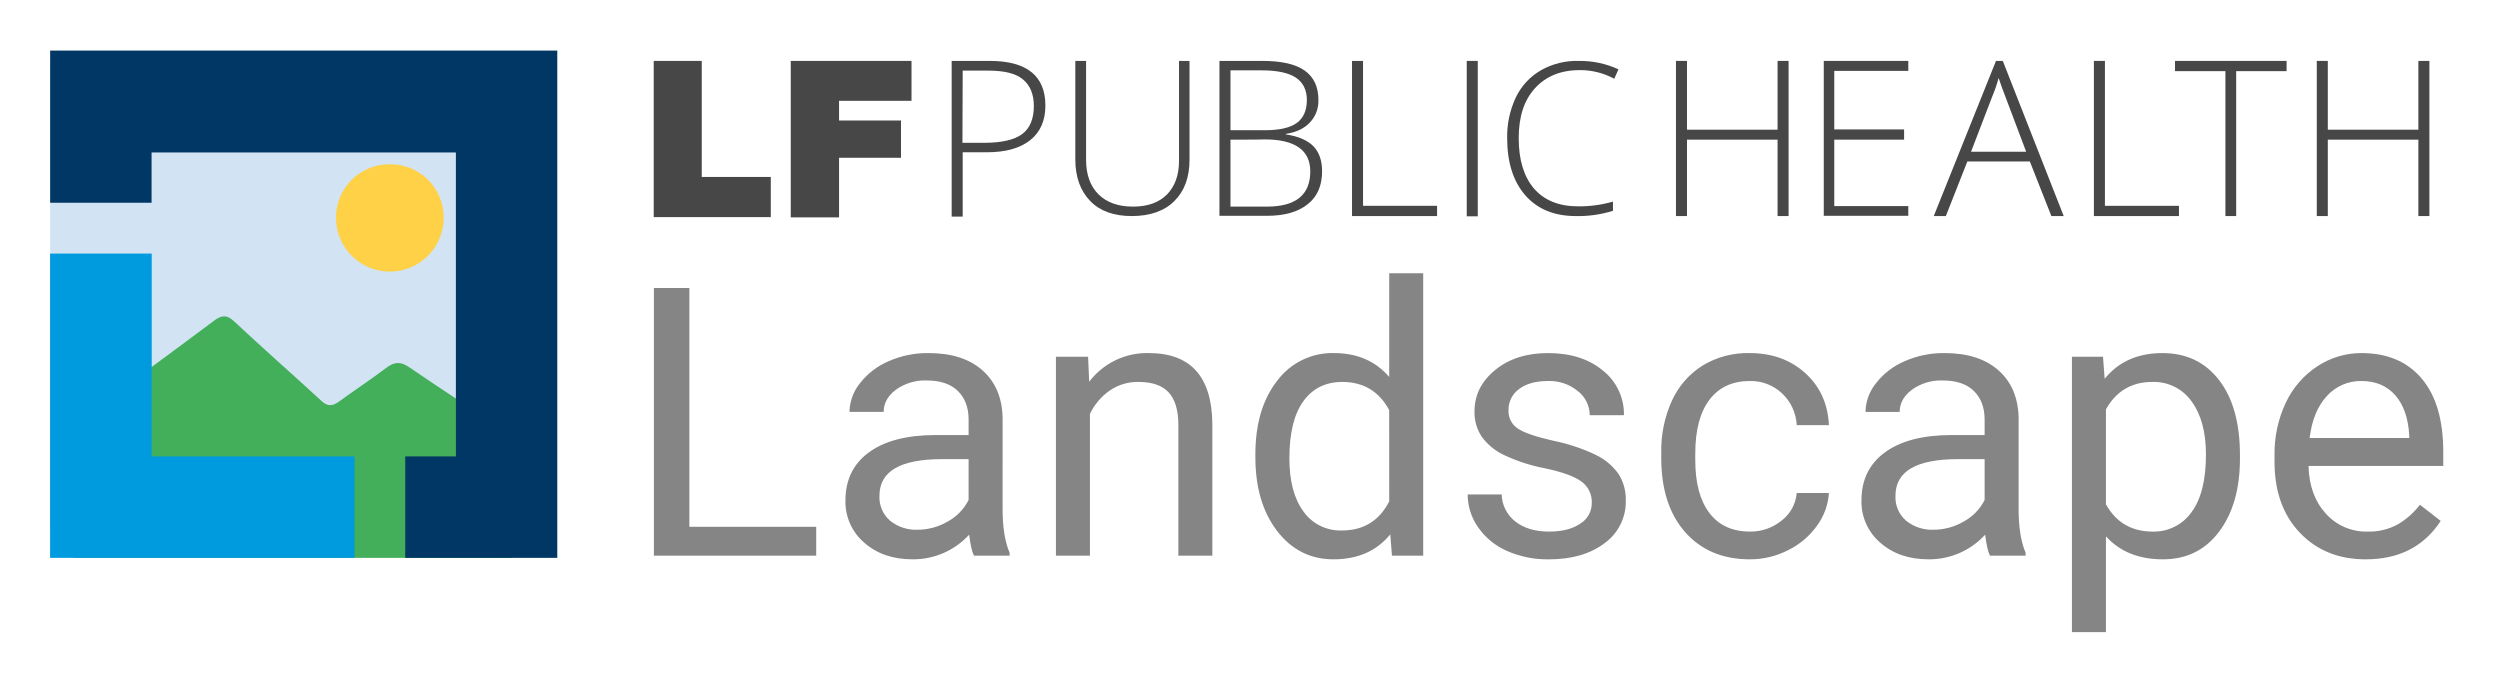
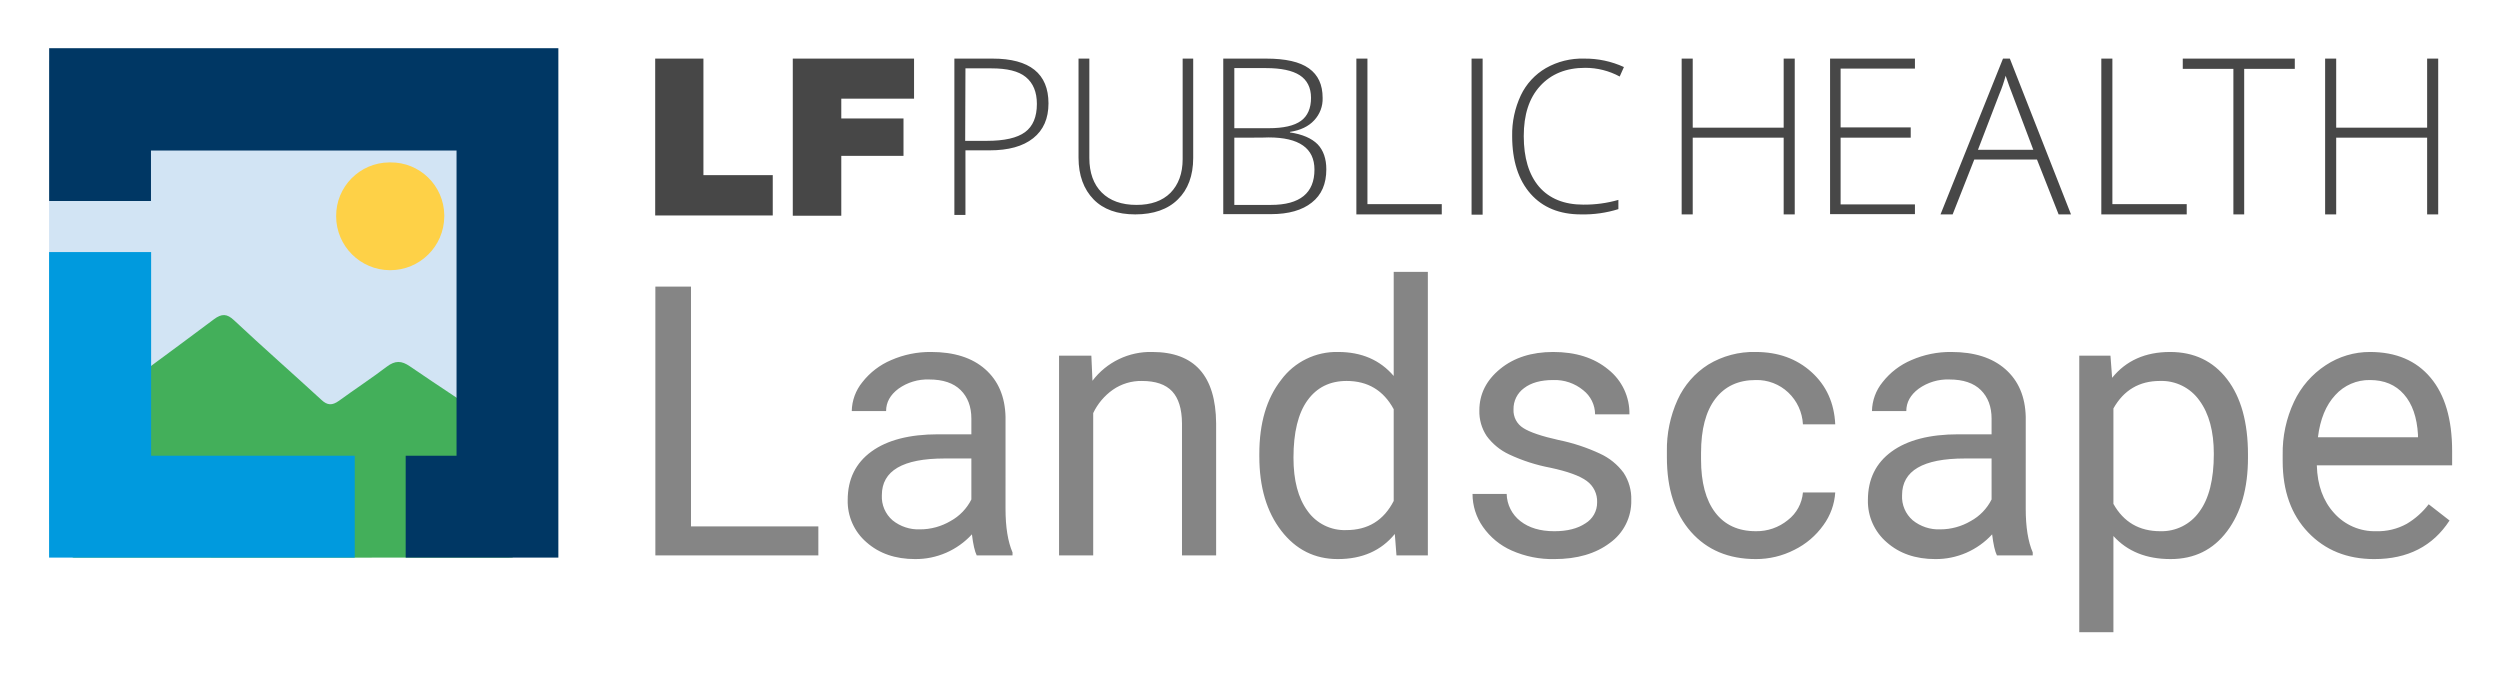
- <svg xmlns="http://www.w3.org/2000/svg" id="Layer_1" data-name="Layer 1" viewBox="0 0 941.952 257.74">
+ <svg xmlns="http://www.w3.org/2000/svg" role="img" viewBox="0.46 0.96 938.08 255.08">
  <defs>
-     <style>.cls-1{fill:none;}.cls-2{fill:#fc0;}.cls-3{fill:#d2e4f4;}.cls-4{fill:#fed147;}.cls-5{clip-path:url(#clip-path);}.cls-6{fill:#43af5a;}.cls-7{fill:#666;opacity:0.8;isolation:isolate;}.cls-8{fill:#009ade;}.cls-9{fill:#003764;}.cls-10{fill:#474747;}</style>
-     <clipPath id="clip-path">
-       <rect class="cls-1" x="27.744" y="103.439" width="165.108" height="130.182" />
+     <clipPath id="a">
+       <path fill="none" d="M27.744 103.439h165.108v130.182H27.744z" />
    </clipPath>
  </defs>
-   <path class="cls-2" d="M166.521,99.583a25.272,25.272,0,1,0-.25.001Q166.396,99.584,166.521,99.583Z" />
-   <path class="cls-3" d="M18.877,23.73H193.825v173.975H18.877Z" />
-   <g id="gPSyY2">
-     <path class="cls-4" d="M146.927,61.903a20.017,20.017,0,0,1,20.239,19.792v0q.003.273-.001.546a20.288,20.288,0,0,1-40.575-.1,20.078,20.078,0,0,1,19.916-20.238q.211-.002.422.001Z" />
-     <g class="cls-5">
-       <path class="cls-6" d="M14.433,123.137V49.024c0-9.375,4.116-13.125,14.408-13.125H191.875c9.75,0,13.758,3.553,13.866,12.434q.163,74.459,0,148.918c0,8.98-4.441,12.928-14.408,12.928-54.381.099-108.653,0-163.034,0-9.316,0-13.866-4.244-13.866-12.632Zm95.762-75.002c-25.674,0-51.348.099-76.913-.099-3.9,0-5.633.789-5.633,4.737.108,33.652.108,67.205.108,100.857,0,1.48-.758,3.454,1.3,4.145,1.733.691,2.817-.987,4.008-1.776,15.924-11.744,31.848-23.389,47.664-35.231,2.925-2.171,4.875-2.171,7.583.395,10.724,10.066,21.882,19.836,32.715,29.803,2.275,2.171,4.116,2.171,6.608.395,5.958-4.342,12.133-8.388,17.982-12.829,3.142-2.368,5.525-2.27,8.666-.099,10.833,7.401,21.774,14.606,32.823,21.81,1.3.888,2.6,2.665,4.441,1.875s1.192-2.763,1.192-4.342q0-52.402.108-104.706c0-4.046-1.3-5.132-5.633-5.132-25.674.197-51.348.197-77.021.197Z" />
-     </g>
+   <path fill="#fc0" d="M166.521 99.583a25.272 25.272 0 1 0-.25.001q.125 0.0.25-.001z" />
+   <path fill="#d2e4f4" d="M18.877 23.73h174.947v173.975H18.877z" />
+   <path fill="#fed147" d="M146.927 61.903a20.017 20.017 0 0 1 20.239 19.792q.003.273-.001.546a20.288 20.288 0 0 1-40.575-.1 20.078 20.078 0 0 1 19.916-20.238q.211-.002.422.001z" />
+   <g clip-path="url(#a)">
+     <path fill="#43af5a" d="M14.433 123.137V49.024c0-9.375 4.116-13.125 14.408-13.125H191.875c9.75 0 13.758 3.553 13.866 12.434q.163 74.459 0 148.918c0 8.98-4.441 12.928-14.408 12.928-54.381.099-108.653 0-163.034 0-9.316 0-13.866-4.244-13.866-12.632zm95.762-75.002c-25.674 0-51.348.099-76.913-.099-3.9 0-5.633.789-5.633 4.737.108 33.652.108 67.205.108 100.857 0 1.48-.758 3.454 1.3 4.145 1.733.691 2.817-.987 4.008-1.776 15.924-11.744 31.848-23.389 47.664-35.231 2.925-2.171 4.875-2.171 7.583.395 10.724 10.066 21.882 19.836 32.715 29.803 2.275 2.171 4.116 2.171 6.608.395 5.958-4.342 12.133-8.388 17.982-12.829 3.142-2.368 5.525-2.27 8.666-.099 10.833 7.401 21.774 14.606 32.823 21.81 1.3.888 2.6 2.665 4.441 1.875s1.192-2.763 1.192-4.342q0-52.402.108-104.706c0-4.046-1.3-5.132-5.633-5.132-25.674.197-51.348.197-77.021.197z" />
  </g>
-   <path class="cls-7" d="M259.74,108.513H246.372v100.846h61.159V198.485H259.74V108.513Zm118.024,48.831q-.278-11.359-7.619-17.836-7.342-6.475-20.293-6.476a36.354,36.354,0,0,0-14.997,3.047,27.191,27.191,0,0,0-10.805,8.277,17.681,17.681,0,0,0-3.983,10.84h12.883q0-4.916,4.641-8.381a18.684,18.684,0,0,1,11.497-3.464q7.827,0,11.844,3.984,4.016,3.984,4.017,10.7v5.888H352.482q-16.139,0-25.038,6.476-8.901,6.477-8.9,18.181a20.277,20.277,0,0,0,7.098,15.896q7.099,6.268,18.181,6.267a28.585,28.585,0,0,0,21.333-9.281q.692,5.681,1.801,7.896h13.437v-1.109q-2.632-6.093-2.631-16.415Zm-12.814,31.029a18.859,18.859,0,0,1-7.825,8.103,22.523,22.523,0,0,1-11.43,3.118,15.431,15.431,0,0,1-10.32-3.396,11.662,11.662,0,0,1-4.017-9.419q0-13.782,23.55-13.783h10.042Zm67.878-55.341a27.307,27.307,0,0,0-22.442,10.805l-.416-9.42H397.851v74.942h12.812v-53.4a22.574,22.574,0,0,1,7.343-8.727,18.495,18.495,0,0,1,10.943-3.325q7.688,0,11.325,3.879,3.636,3.88,3.706,11.982v49.592h12.812v-49.522q-.207-26.805-23.964-26.805Zm90.595,9.004q-7.688-9.004-20.847-9.004a25.843,25.843,0,0,0-21.403,10.493q-8.174,10.493-8.173,27.74v.969q0,17.18,8.208,27.844,8.207,10.666,21.228,10.665,13.714,0,21.402-9.42l.623,8.035h11.775V102.971H523.423Zm0,46.891Q517.813,199.872,505.623,199.87a17.013,17.013,0,0,1-14.546-7.203q-5.265-7.203-5.264-19.948,0-14.268,5.264-21.541,5.262-7.273,14.683-7.273,11.911,0,17.661,10.597Zm77.436-17.73a69.16,69.16,0,0,0-15.549-5.126q-9.595-2.145-13.264-4.502a7.77,7.77,0,0,1-3.67-6.996,9.593,9.593,0,0,1,3.947-7.965q3.948-3.047,10.944-3.048a16.743,16.743,0,0,1,11.255,3.81,11.568,11.568,0,0,1,4.467,9.073h12.883a20.901,20.901,0,0,0-7.931-16.83q-7.933-6.579-20.675-6.58-12.122,0-19.913,6.373-7.793,6.373-7.793,15.585a16.563,16.563,0,0,0,2.737,9.559,21.969,21.969,0,0,0,8.45,6.925,64.531,64.531,0,0,0,15.446,4.987q9.73,2.078,13.645,4.953a9.437,9.437,0,0,1,3.913,8.069,9.046,9.046,0,0,1-4.397,7.862q-4.399,2.945-11.671,2.944-7.896,0-12.71-3.775a13.262,13.262,0,0,1-5.159-10.216H552.997a21.446,21.446,0,0,0,3.914,12.363,25.894,25.894,0,0,0,10.84,8.9,37.747,37.747,0,0,0,15.93,3.187q12.812,0,20.848-6.06a19.178,19.178,0,0,0,8.034-16.104,17.633,17.633,0,0,0-2.874-10.216,22.686,22.686,0,0,0-8.832-7.168Zm43.254-20.606q5.366-7.03,15.134-7.031a17.131,17.131,0,0,1,12.224,4.676,17.664,17.664,0,0,1,5.506,11.948h12.121q-.555-12.051-8.9-19.601-8.347-7.55-20.952-7.551a32.758,32.758,0,0,0-17.766,4.71,30.591,30.591,0,0,0-11.532,13.228,45.115,45.115,0,0,0-4.018,19.464v2.147q0,17.731,9.04,27.948,9.038,10.217,24.345,10.215a31.489,31.489,0,0,0,14.442-3.463,29.206,29.206,0,0,0,10.908-9.281,23.247,23.247,0,0,0,4.433-12.259h-12.121a14.624,14.624,0,0,1-5.678,10.389,18.458,18.458,0,0,1-11.983,4.156q-9.906,0-15.238-6.995-5.335-6.995-5.333-19.948V170.918q0-13.298,5.367-20.328Zm116.466,6.754q-.278-11.359-7.62-17.836-7.342-6.475-20.293-6.476a36.354,36.354,0,0,0-14.996,3.047,27.182,27.182,0,0,0-10.805,8.277,17.682,17.682,0,0,0-3.984,10.84h12.883q0-4.916,4.641-8.381a18.685,18.685,0,0,1,11.498-3.464q7.826,0,11.843,3.984t4.018,10.7v5.888H735.298q-16.139,0-25.039,6.476-8.9,6.477-8.9,18.181a20.277,20.277,0,0,0,7.099,15.896q7.099,6.268,18.18,6.267a28.587,28.587,0,0,0,21.334-9.281q.69,5.681,1.801,7.896h13.437v-1.109q-2.634-6.093-2.632-16.415Zm-12.812,31.029a18.866,18.866,0,0,1-7.827,8.103,22.522,22.522,0,0,1-11.429,3.118,15.432,15.432,0,0,1-10.321-3.396,11.662,11.662,0,0,1-4.016-9.419q0-13.782,23.549-13.783h10.043Zm66.976-55.341q-13.921,0-21.748,9.697l-.623-8.312h-11.705V238.172h12.814V202.087q7.825,8.658,21.471,8.656,13.367,0,21.195-10.458,7.825-10.458,7.826-27.567V171.542q-0-18.146-7.862-28.33-7.862-10.181-21.367-10.181Zm10.978,59.947a17.32,17.32,0,0,1-14.649,7.308q-11.842,0-17.592-10.252V154.225q5.818-10.32,17.454-10.321a17.404,17.404,0,0,1,14.822,7.342q5.403,7.343,5.403,20.017,0,14.408-5.438,21.714Zm64.034-59.947a29.949,29.949,0,0,0-16.588,4.953,33.217,33.217,0,0,0-11.913,13.714,44.975,44.975,0,0,0-4.26,19.913v2.355q0,16.762,9.559,26.77,9.558,10.01,24.796,10.008,18.839,0,28.258-14.475l-7.825-6.095a28.874,28.874,0,0,1-8.243,7.342,22.32,22.32,0,0,1-11.498,2.77,20.356,20.356,0,0,1-15.758-6.822q-6.198-6.822-6.475-17.905H920.576v-5.334q0-17.938-8.105-27.567-8.102-9.627-22.717-9.627Zm18.008,31.999H870.222q1.247-10.182,6.511-15.826a17.094,17.094,0,0,1,13.021-5.646q8.033,0,12.744,5.368,4.709,5.369,5.264,15.133Z" />
-   <path class="cls-8" d="M57.165,171.969V95.542H18.877v114.647H133.571V171.969Z" />
-   <path class="cls-9" d="M209.975,19.057H18.903V76.392h38.208V57.444H171.769V171.969h-19.083v38.22h57.289Z" />
-   <polygon class="cls-10" points="246.307 22.95 264.408 22.95 264.408 66.669 290.422 66.669 290.422 81.803 246.307 81.803 246.307 22.95" />
-   <polygon class="cls-10" points="298.038 22.95 343.439 22.95 343.439 37.985 316.139 37.985 316.139 45.403 339.483 45.403 339.483 59.449 316.139 59.449 316.139 81.902 297.939 81.902 297.939 22.95 298.038 22.95" />
-   <path class="cls-10" d="M393.884,39.765c0,5.638-1.879,9.99-5.737,13.056s-9.298,4.55-16.321,4.55h-9.1V81.605h-4.154v-58.655h14.342C386.862,22.95,393.884,28.588,393.884,39.765ZM362.628,53.811H370.739c6.627,0,11.375-1.088,14.342-3.264s4.451-5.737,4.451-10.584q0-6.677-4.154-10.089c-2.77-2.275-7.122-3.264-12.958-3.264h-9.693l-.099,27.201Z" />
-   <path class="cls-10" d="M448.187,22.95v37.29c0,6.627-1.978,11.869-5.737,15.529-3.759,3.759-9.199,5.638-16.024,5.638-6.726,0-11.968-1.879-15.628-5.638s-5.638-9.001-5.638-15.628V22.95h4.055v37.29c0,5.539,1.583,9.891,4.649,12.958s7.418,4.649,13.056,4.649c5.44,0,9.693-1.484,12.76-4.55,2.967-3.066,4.55-7.221,4.55-12.661V22.95Z" />
-   <path class="cls-10" d="M459.562,22.95h16.024c7.221,0,12.562,1.187,16.024,3.66s5.143,6.133,5.143,11.078a11.656,11.656,0,0,1-3.165,8.408c-2.077,2.275-5.143,3.759-9.1,4.352v.198q6.973,1.039,10.386,4.451c2.176,2.275,3.264,5.44,3.264,9.397,0,5.44-1.78,9.595-5.44,12.463-3.561,2.868-8.704,4.352-15.232,4.352H459.463V22.95ZM463.618,49.063h12.958c5.44,0,9.496-.89,12.067-2.77,2.473-1.78,3.759-4.748,3.759-8.605s-1.484-6.726-4.253-8.506S481.125,26.511,475.487,26.511H463.618V49.063Zm0,3.561V77.846h13.749c10.88,0,16.321-4.451,16.321-13.254,0-8.012-5.737-12.067-17.211-12.067C476.476,52.624,463.618,52.624,463.618,52.624Z" />
-   <path class="cls-10" d="M509.414,81.407V22.95h4.154V77.55h27.893v3.858Z" />
-   <path class="cls-10" d="M552.639,81.506V22.95h4.154V81.506Z" />
-   <path class="cls-10" d="M595.27,26.412q-10.683,0-16.914,6.825c-4.154,4.55-6.133,10.781-6.133,18.793,0,8.111,1.879,14.441,5.737,18.991,3.858,4.451,9.397,6.726,16.617,6.726A46.486,46.486,0,0,0,607.733,75.967v3.462a43.625,43.625,0,0,1-14.046,1.978c-8.012,0-14.342-2.572-18.892-7.715s-6.924-12.364-6.924-21.662a34.581,34.581,0,0,1,3.264-15.331,23.471,23.471,0,0,1,9.397-10.188,27.343,27.343,0,0,1,14.342-3.561,34.807,34.807,0,0,1,14.936,3.165l-1.583,3.561A27.095,27.095,0,0,0,595.27,26.412Z" />
-   <path class="cls-10" d="M673.905,81.407h-4.154V52.624H635.626v28.784H631.472V22.95h4.154V48.865h34.125V22.95h4.154Z" />
-   <path class="cls-10" d="M719.01,81.308H687.16V22.95h31.85v3.759H691.116V48.766h26.311v3.858H691.116V77.649h27.893Z" />
-   <path class="cls-10" d="M764.806,60.834H741.265L733.154,81.407H728.604l23.442-58.457h2.572l22.948,58.457h-4.649Zm-22.156-3.66h20.772l-7.913-20.969c-.692-1.682-1.484-3.956-2.473-6.825a51.362,51.362,0,0,1-2.374,6.924Z" />
-   <path class="cls-10" d="M788.941,81.506V22.95h4.154V77.55h27.893v3.858H788.941Z" />
-   <path class="cls-10" d="M842.551,81.407h-4.055V26.808H819.504V22.95h42.038V26.808h-18.991V81.407Z" />
-   <path class="cls-10" d="M915.351,81.407h-4.154V52.624H877.072v28.784h-4.154V22.95h4.154V48.865h34.125V22.95h4.154V81.407Z" />
+   <path d="M259.74 108.513h-13.368v100.846h61.159v-10.873h-47.792v-89.973zm118.024 48.831q-.278-11.359-7.619-17.836-7.342-6.475-20.293-6.476a36.354 36.354 0 0 0-14.997 3.047 27.191 27.191 0 0 0-10.805 8.277 17.681 17.681 0 0 0-3.983 10.84h12.883q0-4.916 4.641-8.381a18.684 18.684 0 0 1 11.497-3.464q7.827 0 11.844 3.984 4.016 3.984 4.017 10.7v5.888h-12.468q-16.139 0-25.038 6.476-8.901 6.477-8.9 18.181a20.277 20.277 0 0 0 7.098 15.896q7.099 6.268 18.181 6.267a28.585 28.585 0 0 0 21.333-9.281q.692 5.681 1.801 7.896h13.437v-1.109q-2.632-6.093-2.631-16.415zm-12.814 31.029a18.859 18.859 0 0 1-7.825 8.103 22.523 22.523 0 0 1-11.43 3.118 15.431 15.431 0 0 1-10.32-3.396 11.662 11.662 0 0 1-4.017-9.419q0-13.782 23.55-13.783h10.042zm67.878-55.341a27.307 27.307 0 0 0-22.442 10.805l-.416-9.42H397.851v74.942h12.812v-53.4a22.574 22.574 0 0 1 7.343-8.727 18.495 18.495 0 0 1 10.943-3.325q7.688 0 11.325 3.879 3.636 3.88 3.706 11.982v49.592h12.812v-49.522q-.207-26.805-23.964-26.805zm90.595 9.004q-7.688-9.004-20.847-9.004a25.843 25.843 0 0 0-21.403 10.493q-8.174 10.493-8.173 27.74v.969q0 17.18 8.208 27.844 8.207 10.666 21.228 10.665 13.714 0 21.402-9.42l.623 8.035h11.775V102.971H523.423zm0 46.891Q517.813 199.872 505.623 199.87a17.013 17.013 0 0 1-14.546-7.203q-5.265-7.203-5.264-19.948 0-14.268 5.264-21.541 5.262-7.273 14.683-7.273 11.911 0 17.661 10.597zm77.436-17.73a69.16 69.16 0 0 0-15.549-5.126q-9.595-2.145-13.264-4.502a7.77 7.77 0 0 1-3.67-6.996 9.593 9.593 0 0 1 3.947-7.965q3.948-3.047 10.944-3.048a16.743 16.743 0 0 1 11.255 3.81 11.568 11.568 0 0 1 4.467 9.073h12.883a20.901 20.901 0 0 0-7.931-16.83q-7.933-6.579-20.675-6.58-12.122 0-19.913 6.373-7.793 6.373-7.793 15.585a16.563 16.563 0 0 0 2.737 9.559 21.969 21.969 0 0 0 8.45 6.925 64.531 64.531 0 0 0 15.446 4.987q9.73 2.078 13.645 4.953a9.437 9.437 0 0 1 3.913 8.069 9.046 9.046 0 0 1-4.397 7.862q-4.399 2.945-11.671 2.944-7.896 0-12.71-3.775a13.262 13.262 0 0 1-5.159-10.216h-12.815a21.446 21.446 0 0 0 3.914 12.363 25.894 25.894 0 0 0 10.84 8.9 37.747 37.747 0 0 0 15.93 3.187q12.812 0 20.848-6.06a19.178 19.178 0 0 0 8.034-16.104 17.633 17.633 0 0 0-2.874-10.216 22.686 22.686 0 0 0-8.832-7.168zm43.254-20.606q5.366-7.03 15.134-7.031a17.131 17.131 0 0 1 12.224 4.676 17.664 17.664 0 0 1 5.506 11.948h12.121q-.555-12.051-8.9-19.601-8.347-7.55-20.952-7.551a32.758 32.758 0 0 0-17.766 4.71 30.591 30.591 0 0 0-11.532 13.228 45.115 45.115 0 0 0-4.018 19.464v2.147q0 17.731 9.04 27.948 9.038 10.217 24.345 10.215a31.489 31.489 0 0 0 14.442-3.463 29.206 29.206 0 0 0 10.908-9.281 23.247 23.247 0 0 0 4.433-12.259h-12.121a14.624 14.624 0 0 1-5.678 10.389 18.458 18.458 0 0 1-11.983 4.156q-9.906 0-15.238-6.995-5.335-6.995-5.333-19.948v-2.425q0-13.298 5.367-20.328zm116.466 6.754q-.278-11.359-7.62-17.836-7.342-6.475-20.293-6.476a36.354 36.354 0 0 0-14.996 3.047 27.182 27.182 0 0 0-10.805 8.277 17.682 17.682 0 0 0-3.984 10.84h12.883q0-4.916 4.641-8.381a18.685 18.685 0 0 1 11.498-3.464q7.826 0 11.843 3.984t4.018 10.7v5.888h-12.467q-16.139 0-25.039 6.476-8.9 6.477-8.9 18.181a20.277 20.277 0 0 0 7.099 15.896q7.099 6.268 18.18 6.267a28.587 28.587 0 0 0 21.334-9.281q.69 5.681 1.801 7.896h13.437v-1.109q-2.634-6.093-2.632-16.415zm-12.812 31.029a18.866 18.866 0 0 1-7.827 8.103 22.522 22.522 0 0 1-11.429 3.118 15.432 15.432 0 0 1-10.321-3.396 11.662 11.662 0 0 1-4.016-9.419q0-13.782 23.549-13.783h10.043zm66.976-55.341q-13.921 0-21.748 9.697l-.623-8.312h-11.705V238.172h12.814v-36.085q7.825 8.658 21.471 8.656 13.367 0 21.195-10.458 7.825-10.458 7.826-27.567V171.542q-0-18.146-7.862-28.33-7.862-10.181-21.367-10.181zm10.978 59.947a17.32 17.32 0 0 1-14.649 7.308q-11.842 0-17.592-10.252v-35.81q5.818-10.32 17.454-10.321a17.404 17.404 0 0 1 14.822 7.342q5.403 7.343 5.403 20.017 0 14.408-5.438 21.714zm64.034-59.947a29.949 29.949 0 0 0-16.588 4.953 33.217 33.217 0 0 0-11.913 13.714 44.975 44.975 0 0 0-4.26 19.913v2.355q0 16.762 9.559 26.77 9.558 10.01 24.796 10.008 18.839 0 28.258-14.475l-7.825-6.095a28.874 28.874 0 0 1-8.243 7.342 22.32 22.32 0 0 1-11.498 2.77 20.356 20.356 0 0 1-15.758-6.822q-6.198-6.822-6.475-17.905h50.77v-5.334q0-17.938-8.105-27.567-8.102-9.627-22.717-9.627zm18.008 31.999h-37.54q1.247-10.182 6.511-15.826a17.094 17.094 0 0 1 13.021-5.646q8.033 0 12.744 5.368 4.709 5.369 5.264 15.133z" style="isolation:isolate" fill="#666" opacity=".8" />
+   <path fill="#009ade" d="M57.165 171.969V95.542h-38.288v114.647h114.694v-38.221z" />
+   <path fill="#003764" d="M209.975 19.057H18.903v57.335h38.208V57.444h114.659v114.525h-19.083v38.22h57.289z" />
+   <path fill="#474747" d="M246.307 22.95h18.101v43.719h26.014v15.134h-44.115V22.95zm51.731 0h45.401v15.035h-27.3v7.418h23.344v14.046h-23.344v22.453h-18.2V22.95h.099zm95.846 16.815c0 5.638-1.879 9.99-5.737 13.056s-9.298 4.55-16.321 4.55h-9.1v24.233h-4.154v-58.655h14.342c13.947-0 20.969 5.638 20.969 16.815zm-31.256 14.046h8.111c6.627 0 11.375-1.088 14.342-3.264s4.451-5.737 4.451-10.584q0-6.677-4.154-10.089c-2.77-2.275-7.122-3.264-12.958-3.264h-9.693l-.099 27.201zm85.559-30.861v37.29c0 6.627-1.978 11.869-5.737 15.529-3.759 3.759-9.199 5.638-16.024 5.638-6.726 0-11.968-1.879-15.628-5.638s-5.638-9.001-5.638-15.628V22.95h4.055v37.29c0 5.539 1.583 9.891 4.649 12.958s7.418 4.649 13.056 4.649c5.44 0 9.693-1.484 12.76-4.55 2.967-3.066 4.55-7.221 4.55-12.661V22.95zm11.375 0h16.024c7.221 0 12.562 1.187 16.024 3.66s5.143 6.133 5.143 11.078a11.656 11.656 0 0 1-3.165 8.408c-2.077 2.275-5.143 3.759-9.1 4.352v.198q6.973 1.039 10.386 4.451c2.176 2.275 3.264 5.44 3.264 9.397 0 5.44-1.78 9.595-5.44 12.463-3.561 2.868-8.704 4.352-15.232 4.352h-18.002V22.95zm4.055 26.113h12.958c5.44 0 9.496-.89 12.067-2.77 2.473-1.78 3.759-4.748 3.759-8.605s-1.484-6.726-4.253-8.506-7.023-2.671-12.661-2.671h-11.87v22.552zm0 3.561v25.223h13.749c10.88 0 16.321-4.451 16.321-13.254 0-8.012-5.737-12.067-17.211-12.067 0 .099-12.859.099-12.859.099zm45.796 28.783V22.95h4.154v54.6h27.893v3.858zm43.225.099V22.95h4.154v58.556zm42.631-55.094q-10.683 0-16.914 6.825c-4.154 4.55-6.133 10.781-6.133 18.793 0 8.111 1.879 14.441 5.737 18.991 3.858 4.451 9.397 6.726 16.617 6.726a46.486 46.486 0 0 0 13.155-1.78v3.462a43.625 43.625 0 0 1-14.046 1.978c-8.012 0-14.342-2.572-18.892-7.715s-6.924-12.364-6.924-21.662a34.581 34.581 0 0 1 3.264-15.331 23.471 23.471 0 0 1 9.397-10.188 27.343 27.343 0 0 1 14.342-3.561 34.807 34.807 0 0 1 14.936 3.165l-1.583 3.561a27.095 27.095 0 0 0-12.957-3.264zm78.635 54.995h-4.154v-28.784h-34.125v28.784H631.472V22.95h4.154v25.915h34.125V22.95h4.154zm45.104-.099h-31.85V22.95h31.85v3.759h-27.893v22.057h26.311v3.858h-26.311v25.025h27.893zM764.806 60.834h-23.541L733.154 81.407h-4.55l23.442-58.457h2.572l22.948 58.457h-4.649zm-22.156-3.66h20.772l-7.913-20.969c-.692-1.682-1.484-3.956-2.473-6.825a51.362 51.362 0 0 1-2.374 6.924zm46.291 24.332V22.95h4.154v54.6h27.893v3.858H788.941zm53.61-.099h-4.055V26.808h-18.991v-3.858h42.038v3.858h-18.991v54.6zm72.8 0h-4.154v-28.784h-34.125v28.784h-4.154V22.95h4.154v25.915h34.125V22.95h4.154v58.457z" />
</svg>
